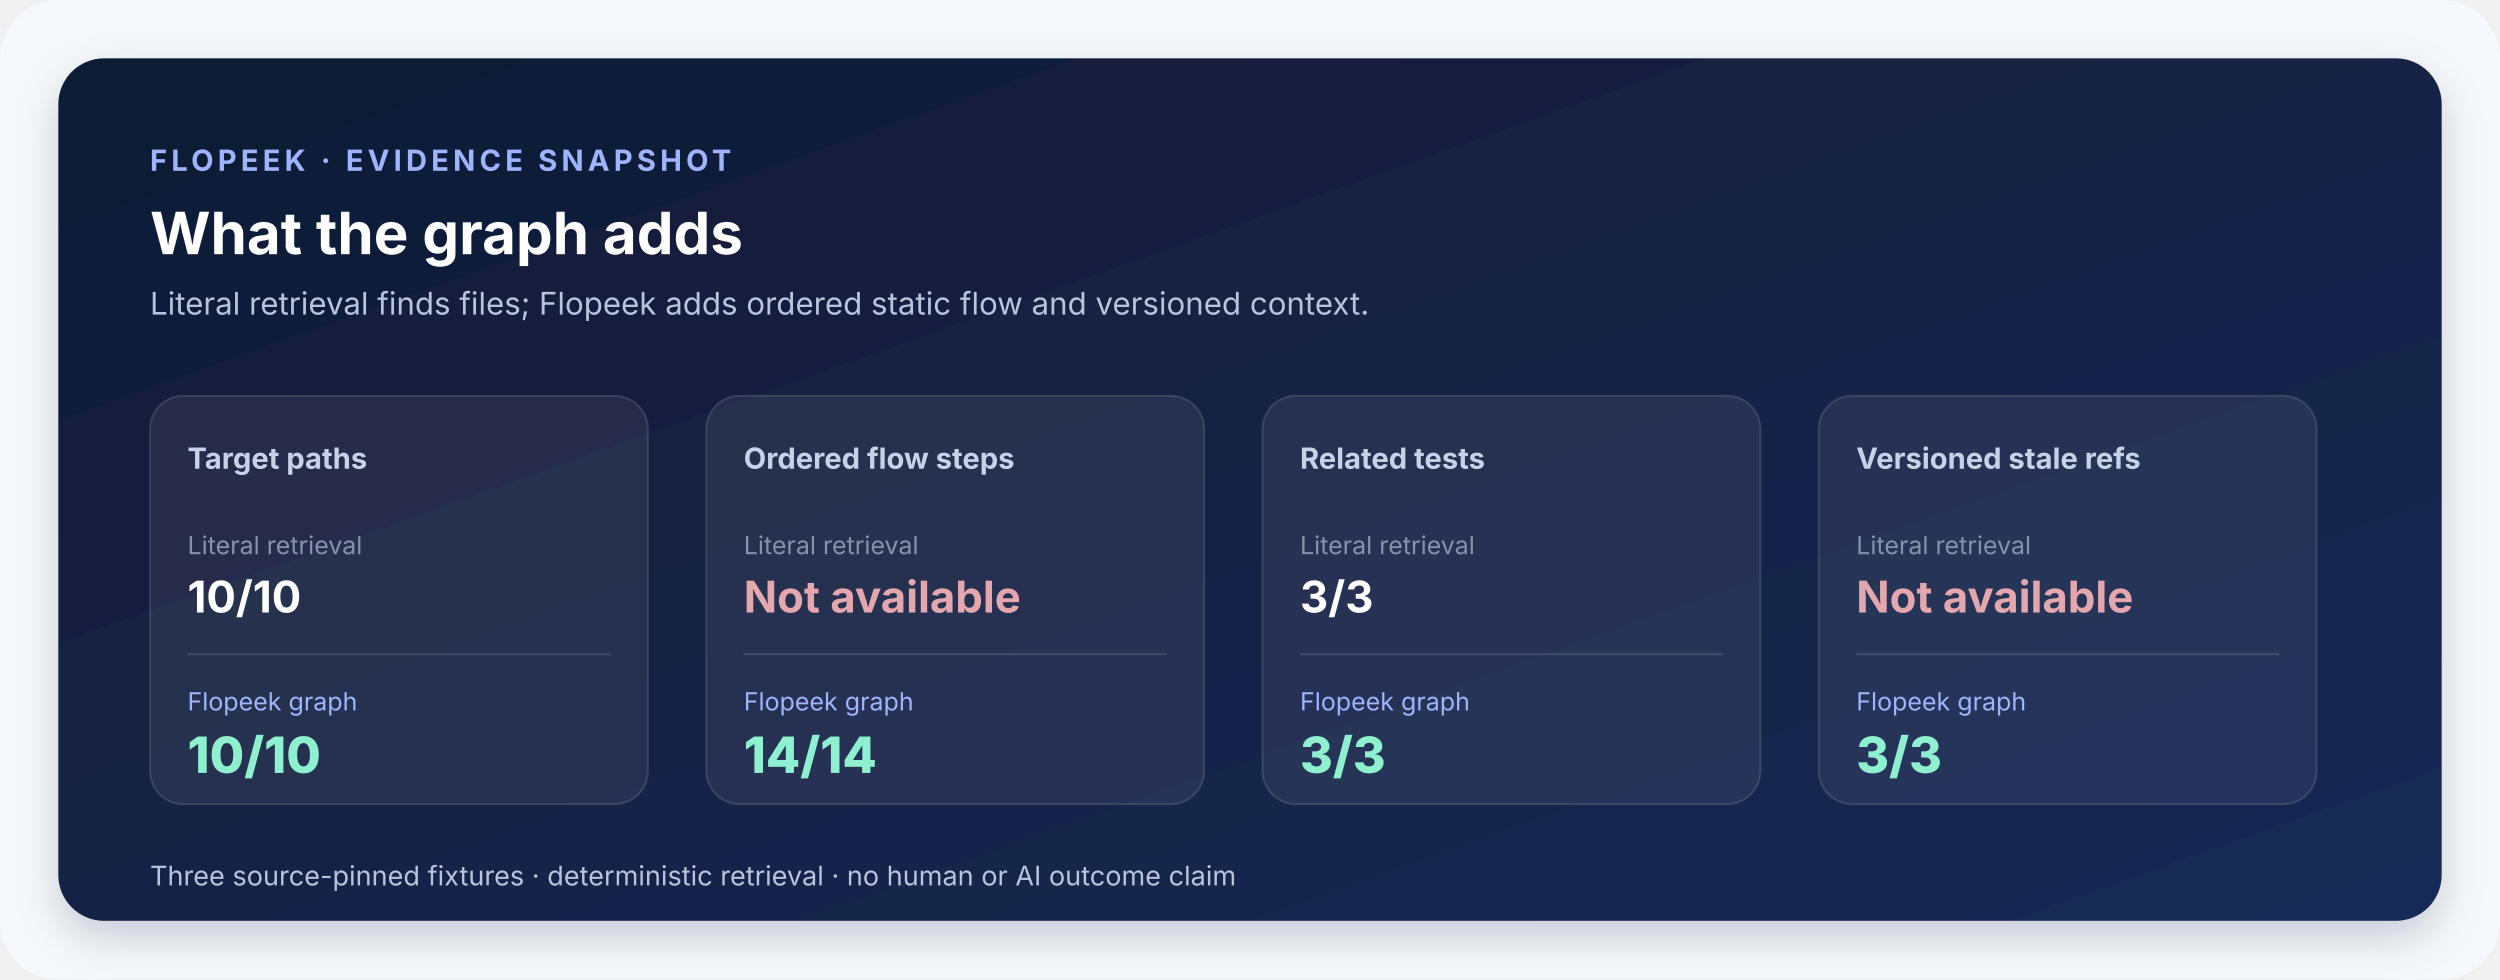
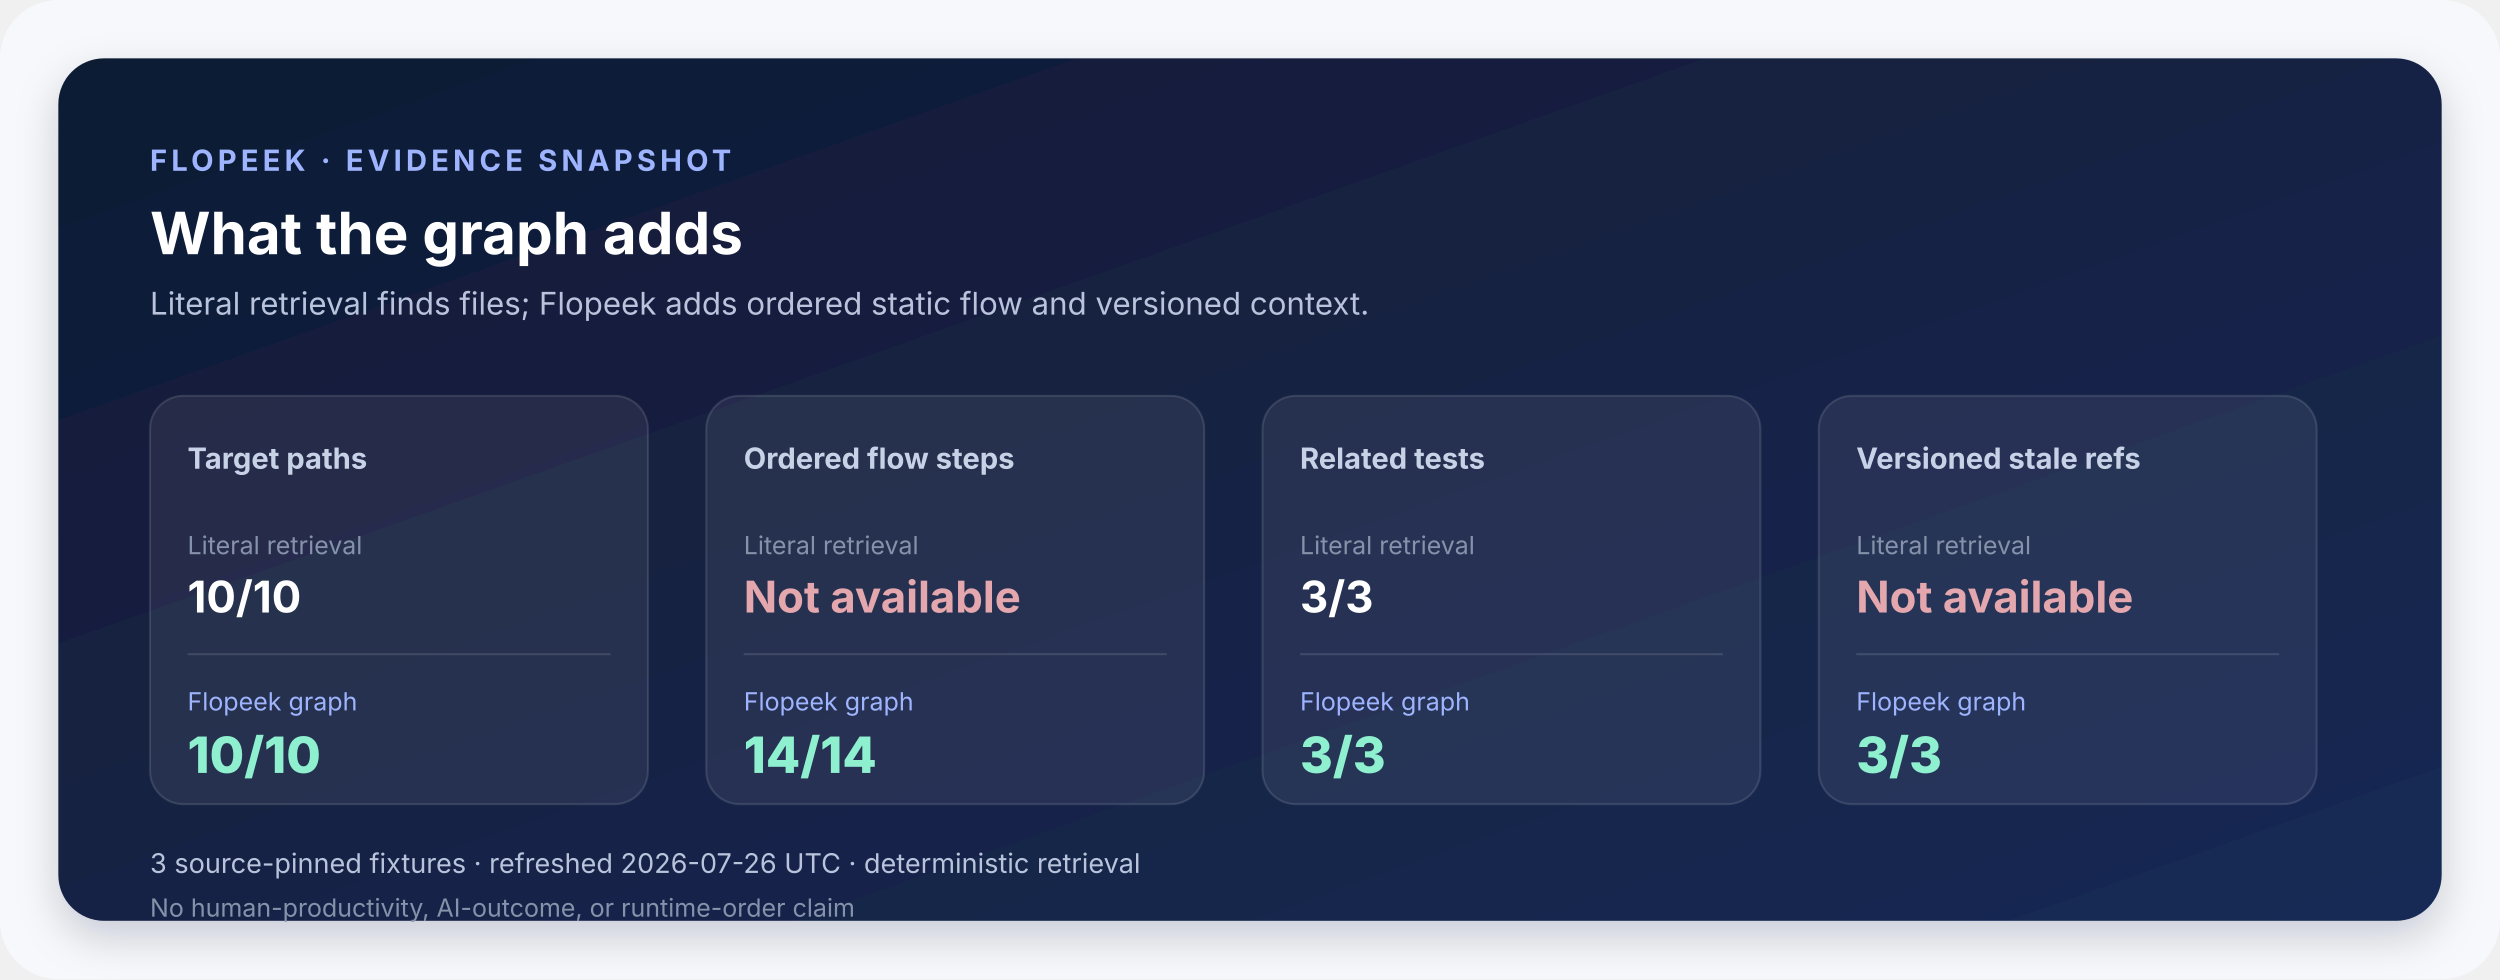
<svg xmlns="http://www.w3.org/2000/svg" width="1200" height="470" viewBox="0 0 1200 470" role="img" aria-labelledby="title description">
  <defs>
    <linearGradient id="panel" x1="0" y1="0" x2="1" y2="1">
      <stop stop-color="#101a33" />
      <stop offset="1" stop-color="#172a55" />
    </linearGradient>
    <filter id="shadow" x="-10%" y="-10%" width="120%" height="130%">
      <feDropShadow dx="0" dy="8" stdDeviation="10" flood-color="#081126" flood-opacity=".18" />
    </filter>
  </defs>
  <rect width="1200" height="470" rx="28" fill="#f6f8fc" />
  <rect x="28" y="28" width="1144" height="414" rx="22" fill="url(#panel)" filter="url(#shadow)" />
  <text x="72" y="82" fill="#9fb4ff" font-family="Inter,Segoe UI,sans-serif" font-size="14" font-weight="700" letter-spacing="2">FLOPEEK · EVIDENCE SNAPSHOT</text>
  <text x="72" y="122" fill="#ffffff" font-family="Inter,Segoe UI,sans-serif" font-size="28" font-weight="750">What the graph adds</text>
  <text x="72" y="151" fill="#b9c4dc" font-family="Inter,Segoe UI,sans-serif" font-size="15">Literal retrieval finds files; Flopeek adds ordered static flow and versioned context.</text>
  <g transform="translate(72 190)">
    <rect width="239" height="196" rx="16" fill="#ffffff" fill-opacity=".07" stroke="#ffffff" stroke-opacity=".12" />
    <text x="18" y="35" fill="#c8d2e7" font-family="Inter,Segoe UI,sans-serif" font-size="14" font-weight="650">Target paths</text>
    <text x="18" y="76" fill="#8592aa" font-family="Inter,Segoe UI,sans-serif" font-size="12">Literal retrieval</text>
    <text x="18" y="104" fill="#ffffff" font-family="Inter,Segoe UI,sans-serif" font-size="21" font-weight="750">10/10</text>
    <line x1="18" x2="221" y1="124" y2="124" stroke="#ffffff" stroke-opacity=".12" />
    <text x="18" y="151" fill="#9fb4ff" font-family="Inter,Segoe UI,sans-serif" font-size="12">Flopeek graph</text>
    <text x="18" y="181" fill="#8ef0cf" font-family="Inter,Segoe UI,sans-serif" font-size="24" font-weight="800">10/10</text>
  </g>
  <g transform="translate(339 190)">
    <rect width="239" height="196" rx="16" fill="#ffffff" fill-opacity=".07" stroke="#ffffff" stroke-opacity=".12" />
    <text x="18" y="35" fill="#c8d2e7" font-family="Inter,Segoe UI,sans-serif" font-size="14" font-weight="650">Ordered flow steps</text>
    <text x="18" y="76" fill="#8592aa" font-family="Inter,Segoe UI,sans-serif" font-size="12">Literal retrieval</text>
    <text x="18" y="104" fill="#e3a7ad" font-family="Inter,Segoe UI,sans-serif" font-size="21" font-weight="750">Not available</text>
    <line x1="18" x2="221" y1="124" y2="124" stroke="#ffffff" stroke-opacity=".12" />
    <text x="18" y="151" fill="#9fb4ff" font-family="Inter,Segoe UI,sans-serif" font-size="12">Flopeek graph</text>
    <text x="18" y="181" fill="#8ef0cf" font-family="Inter,Segoe UI,sans-serif" font-size="24" font-weight="800">14/14</text>
  </g>
  <g transform="translate(606 190)">
    <rect width="239" height="196" rx="16" fill="#ffffff" fill-opacity=".07" stroke="#ffffff" stroke-opacity=".12" />
    <text x="18" y="35" fill="#c8d2e7" font-family="Inter,Segoe UI,sans-serif" font-size="14" font-weight="650">Related tests</text>
    <text x="18" y="76" fill="#8592aa" font-family="Inter,Segoe UI,sans-serif" font-size="12">Literal retrieval</text>
    <text x="18" y="104" fill="#ffffff" font-family="Inter,Segoe UI,sans-serif" font-size="21" font-weight="750">3/3</text>
    <line x1="18" x2="221" y1="124" y2="124" stroke="#ffffff" stroke-opacity=".12" />
    <text x="18" y="151" fill="#9fb4ff" font-family="Inter,Segoe UI,sans-serif" font-size="12">Flopeek graph</text>
    <text x="18" y="181" fill="#8ef0cf" font-family="Inter,Segoe UI,sans-serif" font-size="24" font-weight="800">3/3</text>
  </g>
  <g transform="translate(873 190)">
    <rect width="239" height="196" rx="16" fill="#ffffff" fill-opacity=".07" stroke="#ffffff" stroke-opacity=".12" />
    <text x="18" y="35" fill="#c8d2e7" font-family="Inter,Segoe UI,sans-serif" font-size="14" font-weight="650">Versioned stale refs</text>
    <text x="18" y="76" fill="#8592aa" font-family="Inter,Segoe UI,sans-serif" font-size="12">Literal retrieval</text>
    <text x="18" y="104" fill="#e3a7ad" font-family="Inter,Segoe UI,sans-serif" font-size="21" font-weight="750">Not available</text>
    <line x1="18" x2="221" y1="124" y2="124" stroke="#ffffff" stroke-opacity=".12" />
    <text x="18" y="151" fill="#9fb4ff" font-family="Inter,Segoe UI,sans-serif" font-size="12">Flopeek graph</text>
    <text x="18" y="181" fill="#8ef0cf" font-family="Inter,Segoe UI,sans-serif" font-size="24" font-weight="800">3/3</text>
  </g>
-   <text x="72" y="425" fill="#b9c4dc" font-family="Inter,Segoe UI,sans-serif" font-size="13">Three source-pinned fixtures · deterministic retrieval · no human or AI outcome claim</text>
+   <text x="72" y="419" fill="#b9c4dc" font-family="Inter,Segoe UI,sans-serif" font-size="13">3 source-pinned fixtures · refreshed 2026-07-26 UTC · deterministic retrieval</text>
+   <text x="72" y="440" fill="#8592aa" font-family="Inter,Segoe UI,sans-serif" font-size="12">No human-productivity, AI-outcome, or runtime-order claim</text>
</svg>
